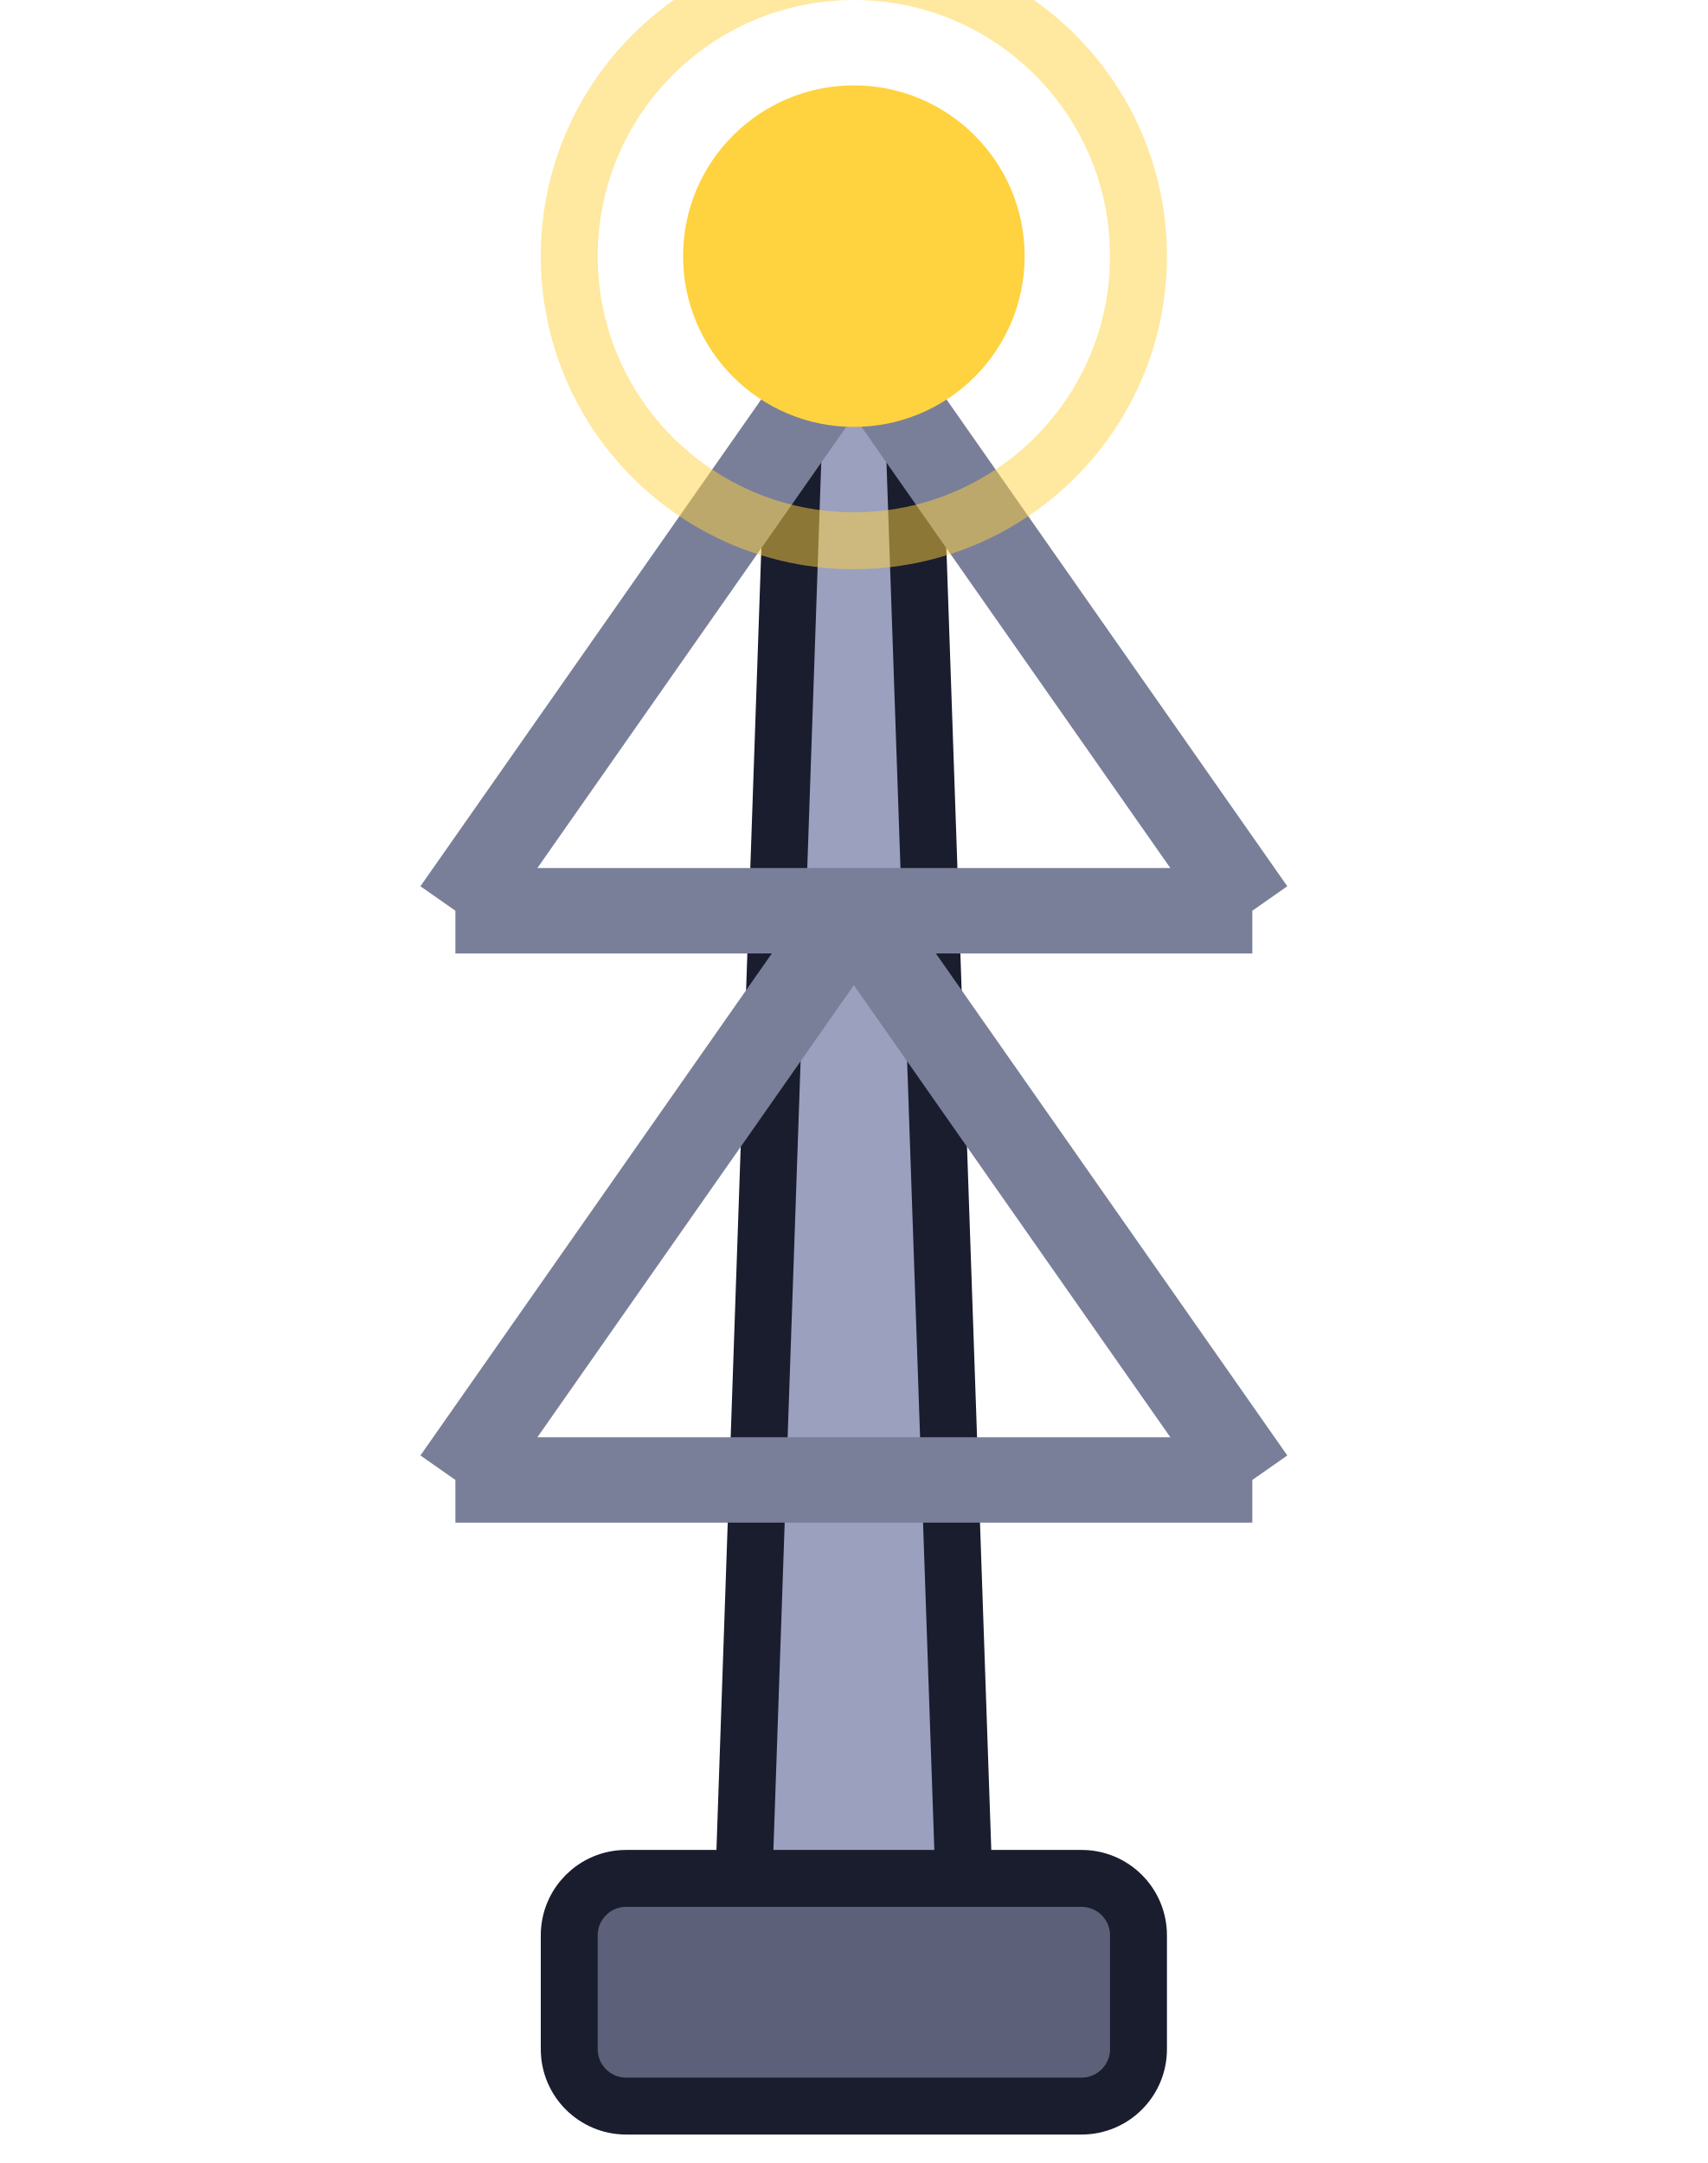
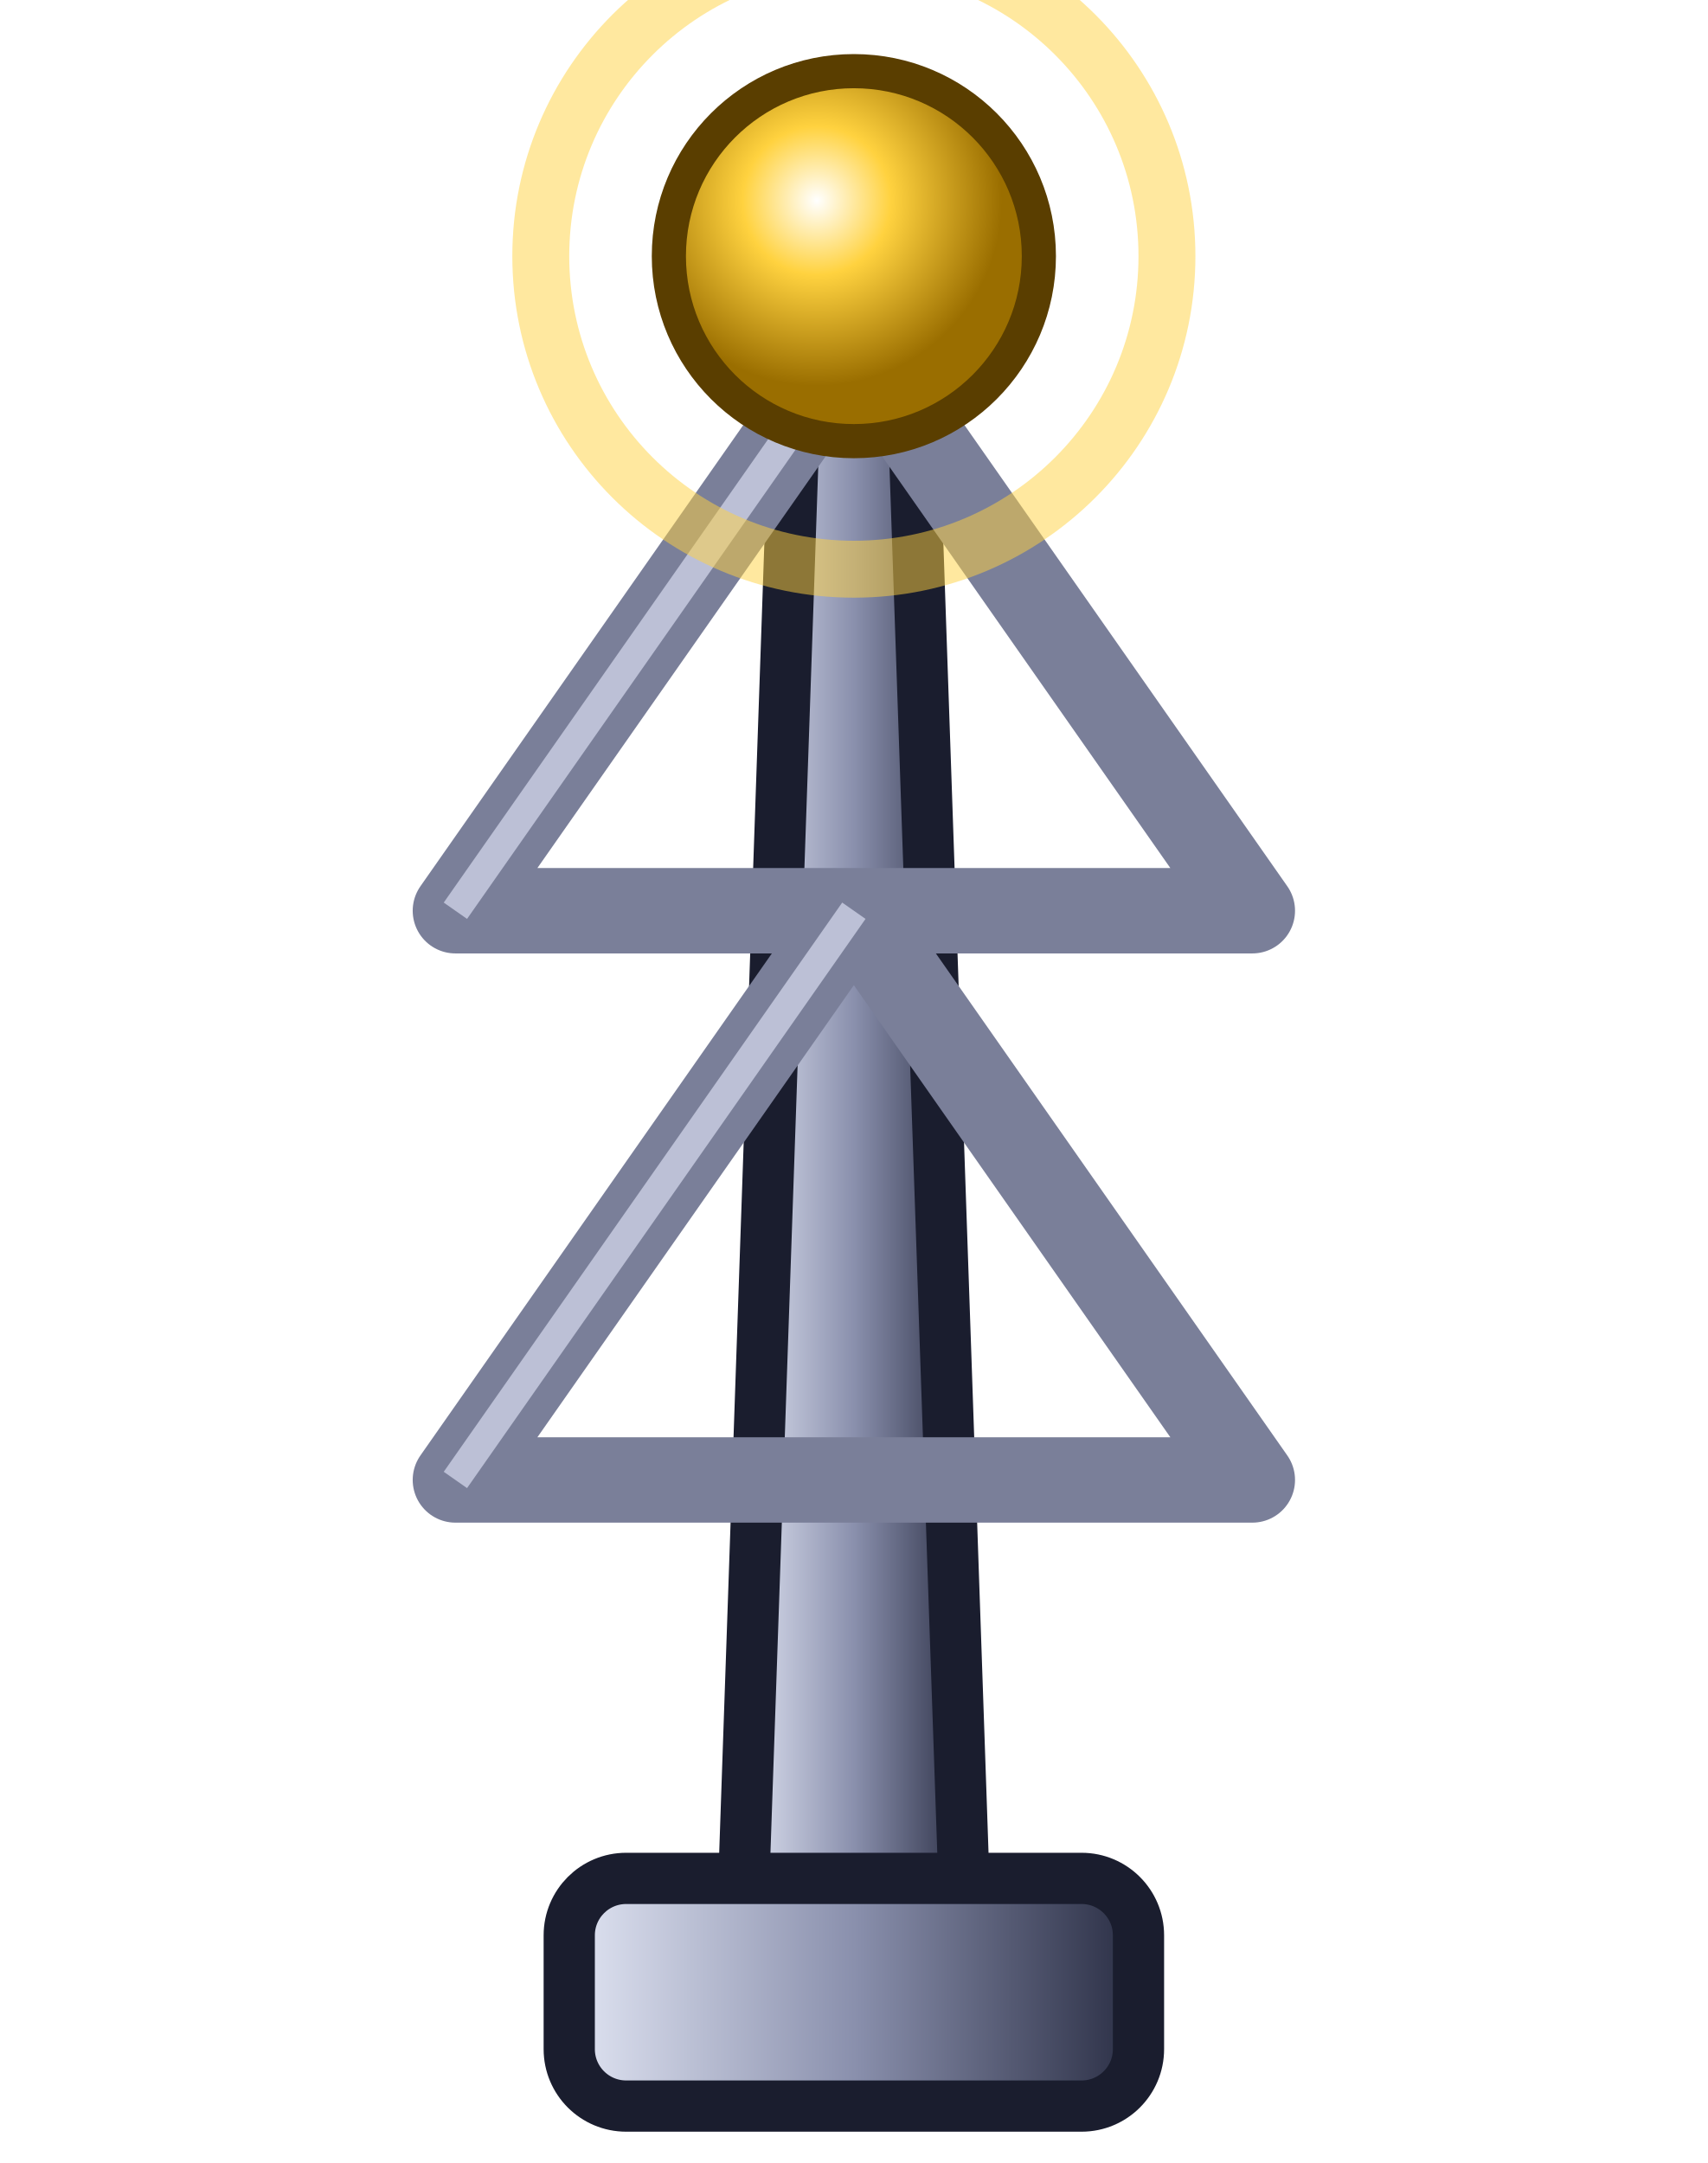
<svg xmlns="http://www.w3.org/2000/svg" viewBox="0 0 60 76">
-   <path d="M26 70 L34 70 L32 12 L28 12 Z" fill="#9aa0bd" stroke="#1a1d2e" stroke-width="2" />
-   <path d="M30 12 L16 32 M30 12 L44 32 M30 32 L16 52 M30 32 L44 52 M16 32 L44 32 M16 52 L44 52" stroke="#7a7f99" stroke-width="3" />
-   <rect x="20" y="66" width="20" height="8" rx="2" fill="#5c6078" stroke="#1a1d2e" stroke-width="2" />
-   <circle cx="30" cy="9" r="10" fill="none" stroke="#ffd23f" stroke-width="2" opacity="0.5" />
-   <circle cx="30" cy="9" r="6" fill="#ffd23f" />
+   <defs>
+     <linearGradient id="py-mast" x1="0" x2="1">
+       <stop offset="0" stop-color="#e0e4f2" />
+       <stop offset="0.5" stop-color="#8a90ad" />
+       <stop offset="1" stop-color="#2a2e44" />
+     </linearGradient>
+     <radialGradient id="py-orb" cx="0.4" cy="0.35">
+       <stop offset="0" stop-color="#ffffff" />
+       <stop offset="0.4" stop-color="#ffd23f" />
+       <stop offset="1" stop-color="#9a6e00" />
+     </radialGradient>
+   </defs>
+   <path d="M26 70 L34 70 L32 12 L28 12 Z" fill="url(#py-mast)" stroke="#1a1d2e" stroke-width="1.8" />
+   <path d="M30 12 L16 32 M30 12 L44 32 M30 32 L16 52 M30 32 L44 52 M16 32 L44 32 M16 52 L44 52" stroke="#7a7f99" stroke-width="3" stroke-linecap="round" />
+   <path d="M30 12 L16 32 M30 32 L16 52" stroke="#d8dcef" stroke-width="1" opacity="0.7" />
+   <rect x="20" y="66" width="20" height="8" rx="2" fill="url(#py-mast)" stroke="#1a1d2e" stroke-width="1.8" />
+   <circle cx="30" cy="9" r="11" fill="none" stroke="#ffd23f" stroke-width="2" opacity="0.5" />
+   <circle cx="30" cy="9" r="6.5" fill="url(#py-orb)" stroke="#5a3e00" stroke-width="1.2" />
</svg>
